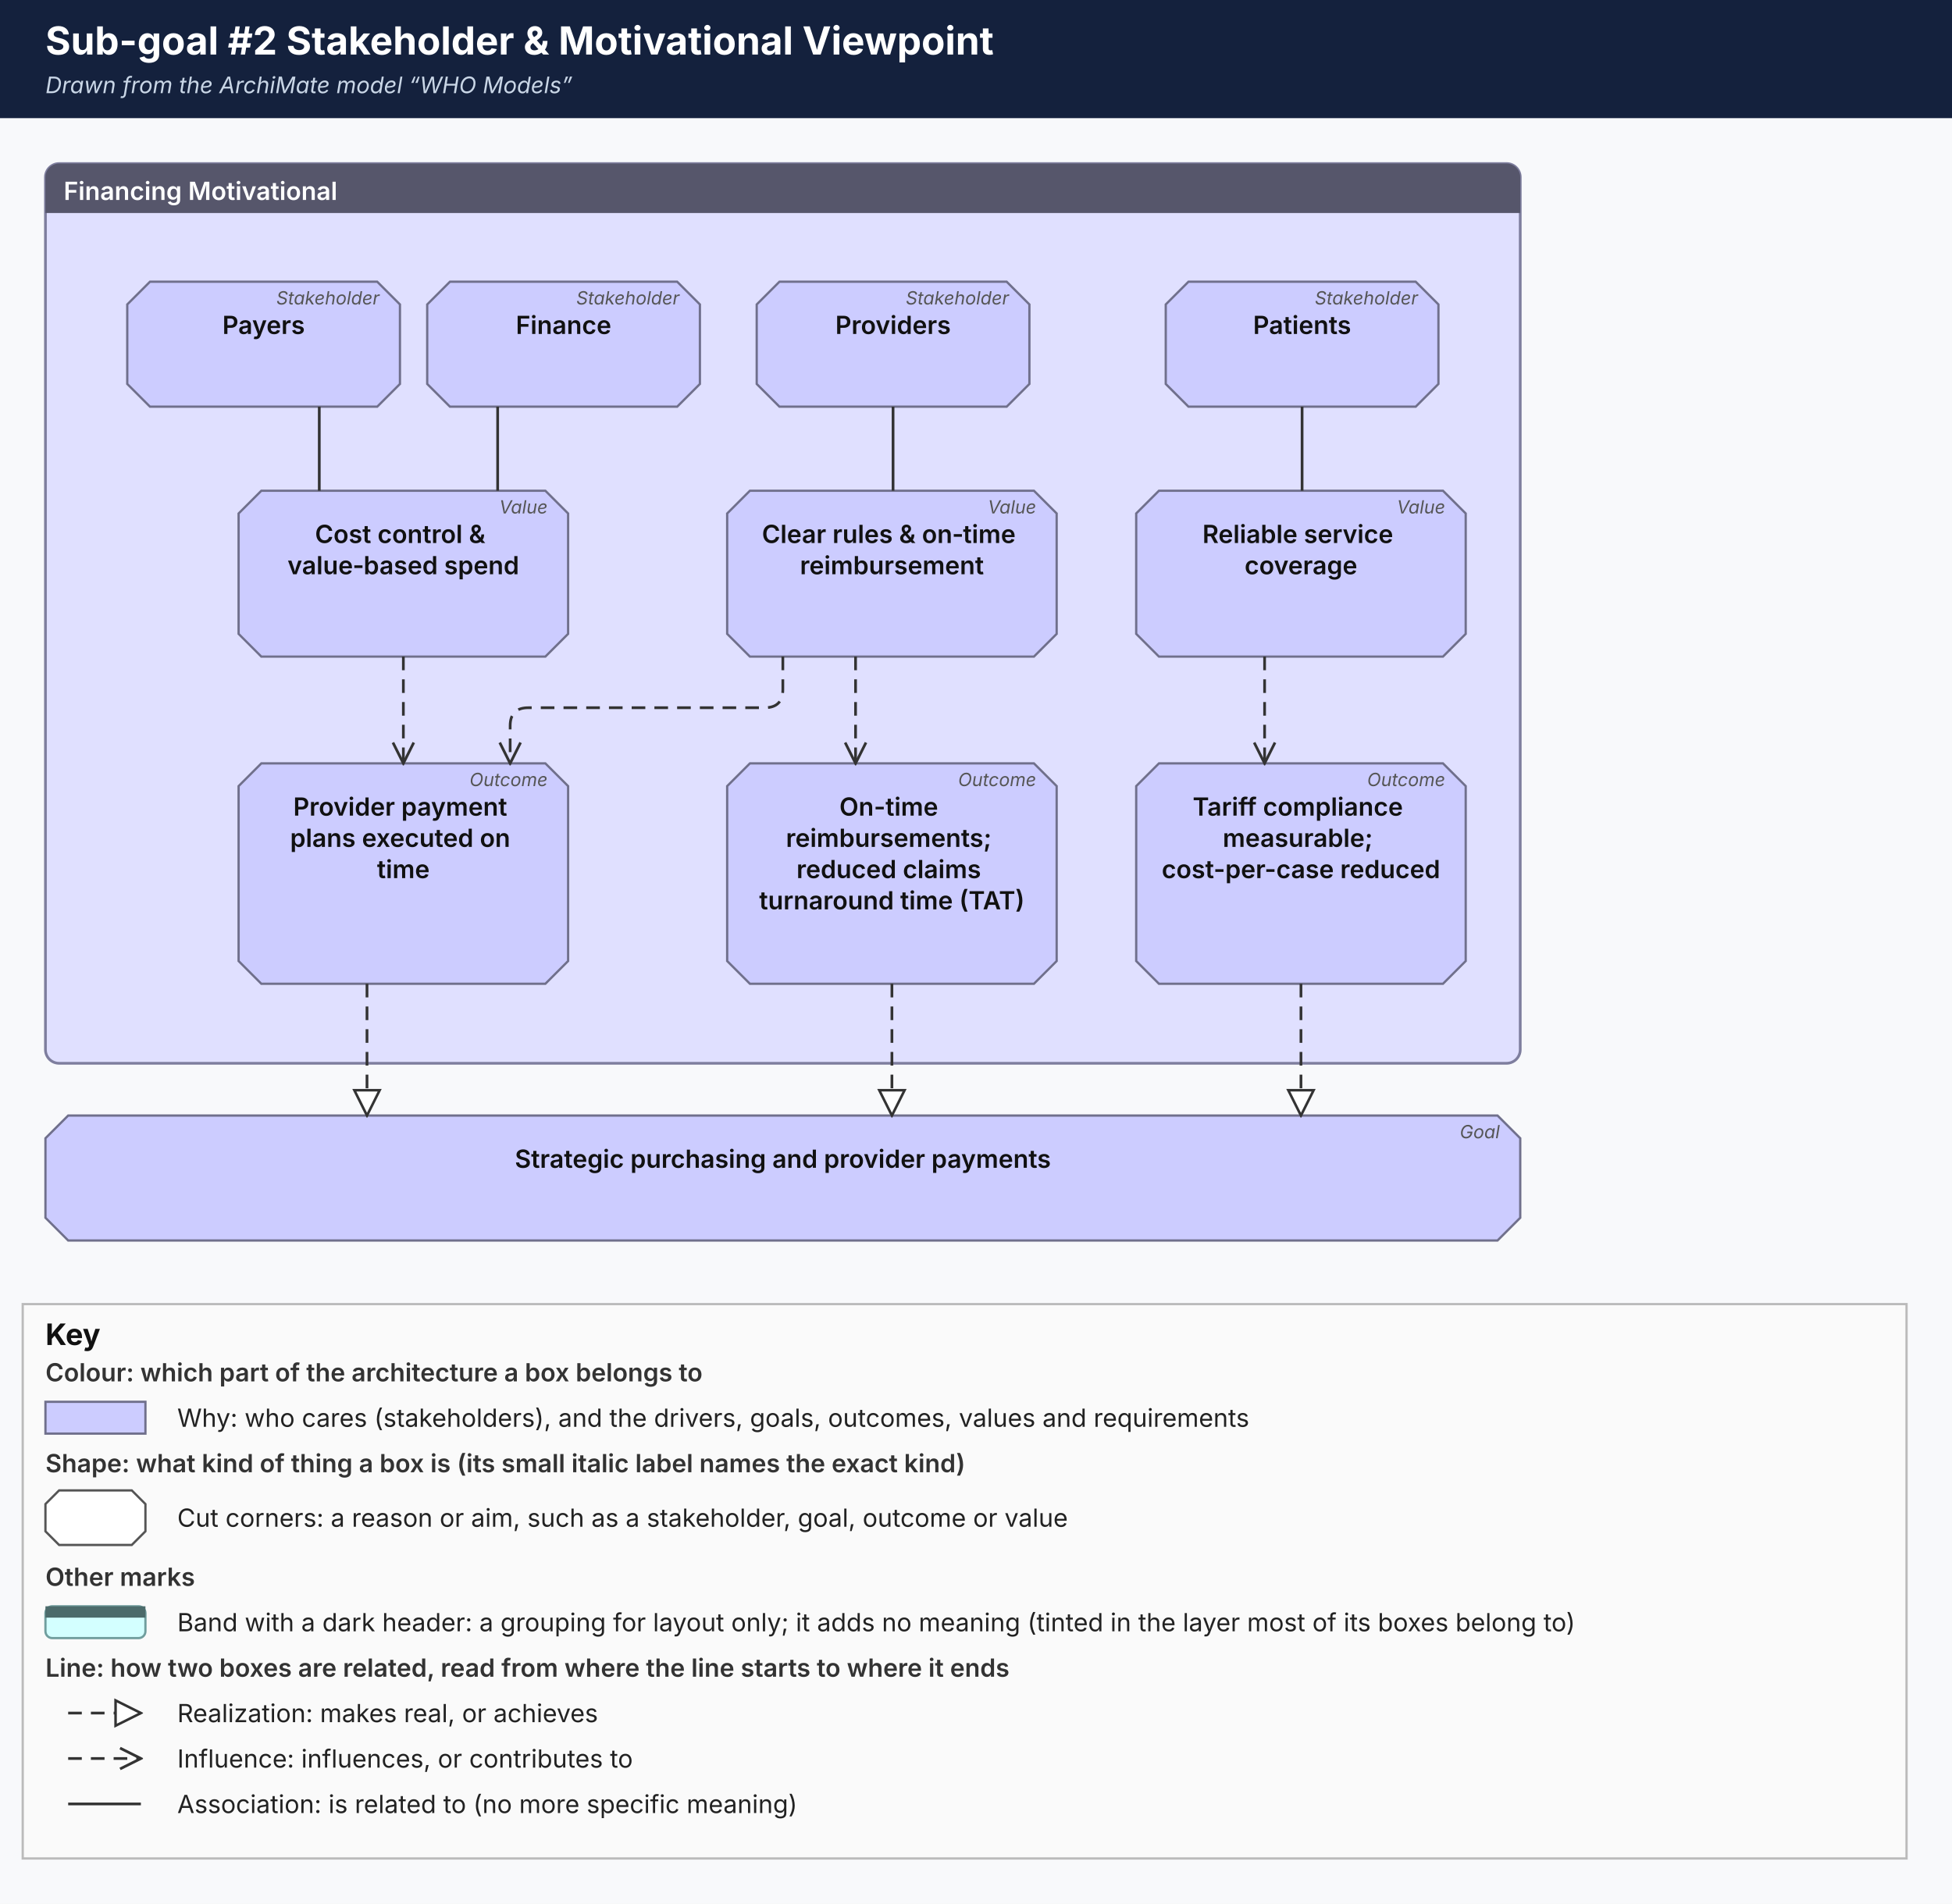
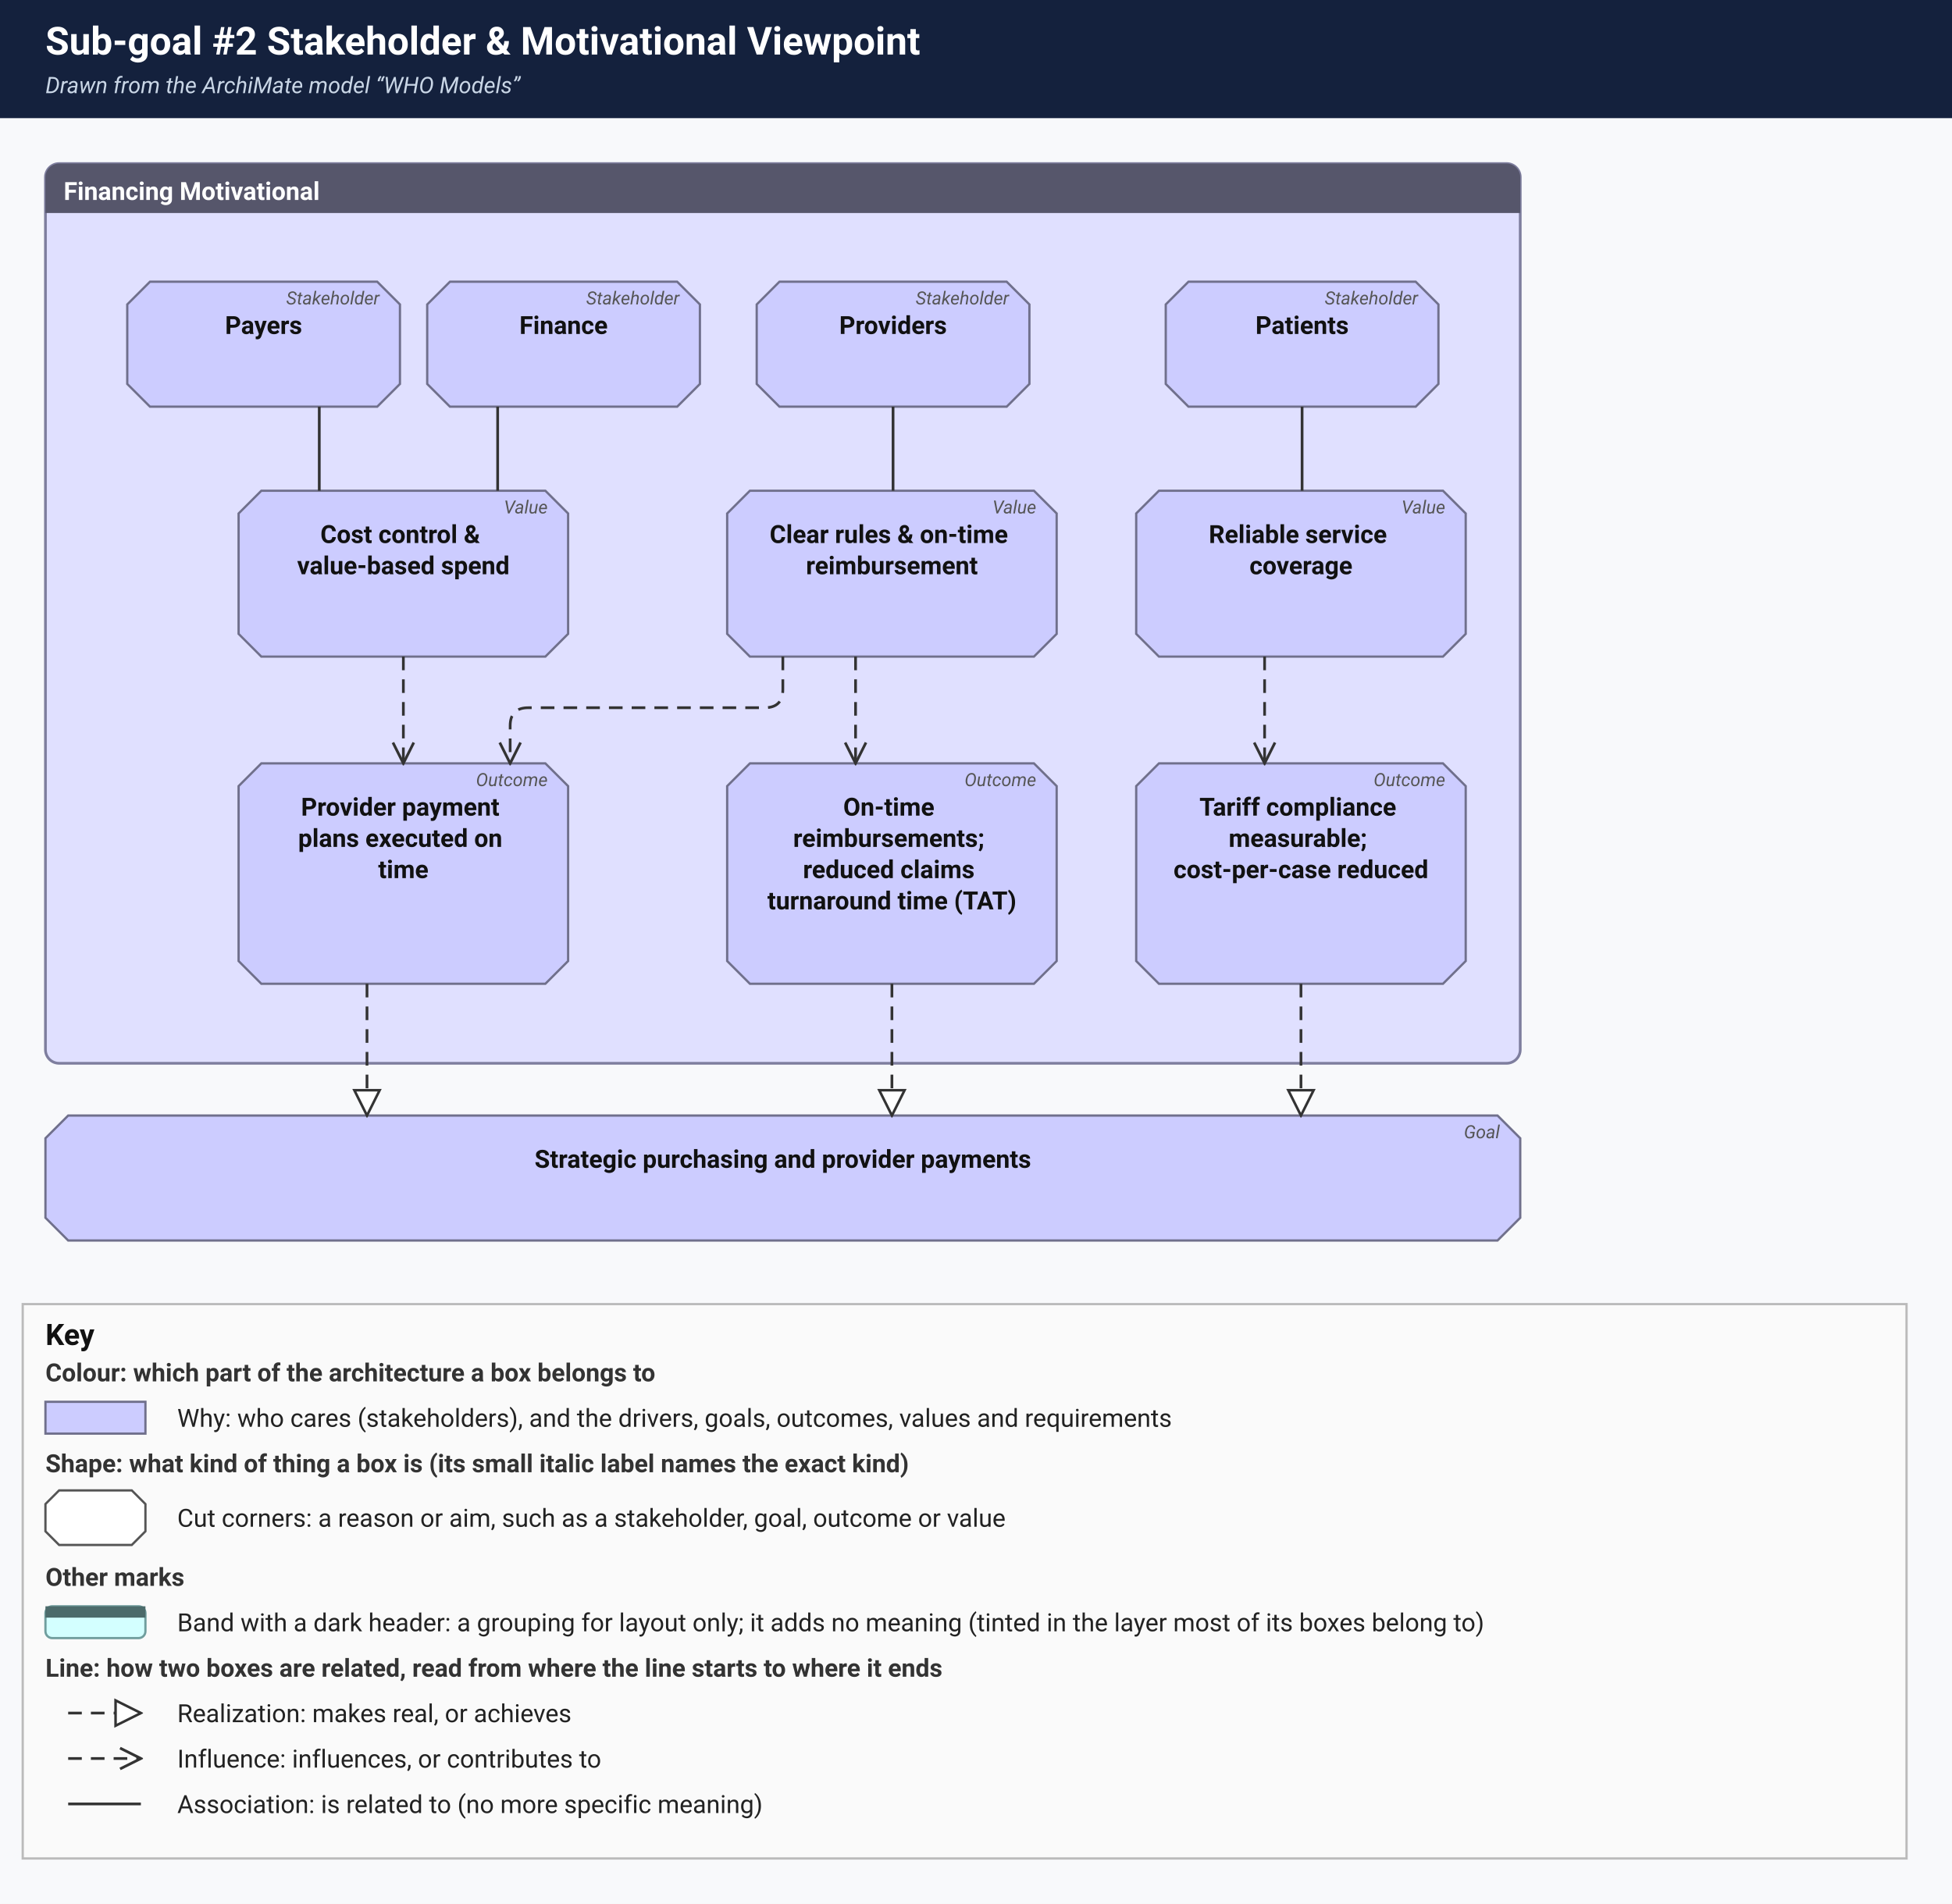
<svg xmlns="http://www.w3.org/2000/svg" viewBox="172 61 859 838" width="859" height="838" role="img" aria-labelledby="av-title">
  <style>
- .av-name{font:600 11px Inter, "Segoe UI", system-ui, -apple-system, Helvetica, Arial, sans-serif;fill:#111}
- .av-type{font:italic 8px Inter, "Segoe UI", system-ui, -apple-system, Helvetica, Arial, sans-serif;fill:#555}
- .av-group{font:600 11px Inter, "Segoe UI", system-ui, -apple-system, Helvetica, Arial, sans-serif;fill:#333}
- .av-note{font:10px Inter, "Segoe UI", system-ui, -apple-system, Helvetica, Arial, sans-serif;fill:#222}
- .av-key{font:11px Inter, "Segoe UI", system-ui, -apple-system, Helvetica, Arial, sans-serif;fill:#222}
- .av-keyh{font:600 11px Inter, "Segoe UI", system-ui, -apple-system, Helvetica, Arial, sans-serif;fill:#333}
- .av-keyt{font:700 13px Inter, "Segoe UI", system-ui, -apple-system, Helvetica, Arial, sans-serif;fill:#111}
- .av-rel{font:9px Inter, "Segoe UI", system-ui, -apple-system, Helvetica, Arial, sans-serif;fill:#333;paint-order:stroke;stroke:#fff;stroke-width:3px}
+ .av-name{font:600 11px system-ui, -apple-system, "Segoe UI", Roboto, "Helvetica Neue", Arial, "Noto Sans", sans-serif;fill:#111}
+ .av-type{font:italic 8px system-ui, -apple-system, "Segoe UI", Roboto, "Helvetica Neue", Arial, "Noto Sans", sans-serif;fill:#555}
+ .av-group{font:600 11px system-ui, -apple-system, "Segoe UI", Roboto, "Helvetica Neue", Arial, "Noto Sans", sans-serif;fill:#333}
+ .av-note{font:10px system-ui, -apple-system, "Segoe UI", Roboto, "Helvetica Neue", Arial, "Noto Sans", sans-serif;fill:#222}
+ .av-key{font:11px system-ui, -apple-system, "Segoe UI", Roboto, "Helvetica Neue", Arial, "Noto Sans", sans-serif;fill:#222}
+ .av-keyh{font:600 11px system-ui, -apple-system, "Segoe UI", Roboto, "Helvetica Neue", Arial, "Noto Sans", sans-serif;fill:#333}
+ .av-keyt{font:700 13px system-ui, -apple-system, "Segoe UI", Roboto, "Helvetica Neue", Arial, "Noto Sans", sans-serif;fill:#111}
+ .av-rel{font:9px system-ui, -apple-system, "Segoe UI", Roboto, "Helvetica Neue", Arial, "Noto Sans", sans-serif;fill:#333;paint-order:stroke;stroke:#fff;stroke-width:3px}
a:hover rect,a:hover polygon,a:focus rect,a:focus polygon{stroke:#06c;stroke-width:2.5}
</style>
  <defs>
    <marker id="arrow-open" viewBox="0 0 12 12" refX="11" refY="6" markerWidth="11" markerHeight="11" orient="auto-start-reverse" markerUnits="userSpaceOnUse">
      <path d="M1 1 L11 6 L1 11" fill="none" stroke="#333" stroke-width="1.3" />
    </marker>
    <marker id="arrow-filled" viewBox="0 0 12 12" refX="11" refY="6" markerWidth="11" markerHeight="11" orient="auto-start-reverse" markerUnits="userSpaceOnUse">
      <path d="M1 1 L11 6 L1 11 Z" fill="#333" />
    </marker>
    <marker id="arrow-small" viewBox="0 0 10 10" refX="9" refY="5" markerWidth="8" markerHeight="8" orient="auto-start-reverse" markerUnits="userSpaceOnUse">
      <path d="M1 1 L9 5 L1 9" fill="none" stroke="#333" stroke-width="1.2" />
    </marker>
    <marker id="triangle-hollow" viewBox="0 0 14 14" refX="13" refY="7" markerWidth="13" markerHeight="13" orient="auto-start-reverse" markerUnits="userSpaceOnUse">
      <path d="M1 1 L13 7 L1 13 Z" fill="#fff" stroke="#333" stroke-width="1.2" />
    </marker>
    <marker id="diamond-filled" viewBox="0 0 16 10" refX="1" refY="5" markerWidth="16" markerHeight="10" orient="auto-start-reverse" markerUnits="userSpaceOnUse">
      <path d="M1 5 L8 1 L15 5 L8 9 Z" fill="#333" />
    </marker>
    <marker id="diamond-hollow" viewBox="0 0 16 10" refX="1" refY="5" markerWidth="16" markerHeight="10" orient="auto-start-reverse" markerUnits="userSpaceOnUse">
      <path d="M1 5 L8 1 L15 5 L8 9 Z" fill="#fff" stroke="#333" stroke-width="1.2" />
    </marker>
    <marker id="dot" viewBox="0 0 8 8" refX="4" refY="4" markerWidth="7" markerHeight="7" orient="auto" markerUnits="userSpaceOnUse">
      <circle cx="4" cy="4" r="3.2" fill="#333" />
    </marker>
    <pattern id="missing" width="8" height="8" patternUnits="userSpaceOnUse" patternTransform="rotate(45)">
      <rect width="8" height="8" fill="#fff" />
      <line x1="0" y1="0" x2="0" y2="8" stroke="#d33" stroke-width="2" />
    </pattern>
  </defs>
  <rect x="172" y="61" width="859" height="838" fill="#f8f9fb" />
  <rect x="172" y="61" width="859" height="52" fill="#14213d" />
-   <text x="192" y="85" style="font:700 17px Inter, &quot;Segoe UI&quot;, system-ui, -apple-system, Helvetica, Arial, sans-serif;fill:#fff">Sub-goal #2 Stakeholder &amp; Motivational Viewpoint</text>
-   <text x="192" y="102" style="font:italic 10px Inter, &quot;Segoe UI&quot;, system-ui, -apple-system, Helvetica, Arial, sans-serif;fill:#c9d6e6">Drawn from the ArchiMate model “WHO Models”</text>
+   <text x="192" y="85" style="font:700 17px system-ui, -apple-system, &quot;Segoe UI&quot;, Roboto, &quot;Helvetica Neue&quot;, Arial, &quot;Noto Sans&quot;, sans-serif;fill:#fff">Sub-goal #2 Stakeholder &amp; Motivational Viewpoint</text>
+   <text x="192" y="102" style="font:italic 10px system-ui, -apple-system, &quot;Segoe UI&quot;, Roboto, &quot;Helvetica Neue&quot;, Arial, &quot;Noto Sans&quot;, sans-serif;fill:#c9d6e6">Drawn from the ArchiMate model “WHO Models”</text>
  <g class="av-g">
    <rect x="192" y="133" width="649" height="396" rx="6" fill="#e0e0ff" stroke="#7e7e9e" stroke-width="1.2" />
    <path d="M192 139 a6 6 0 0 1 6 -6 h637 a6 6 0 0 1 6 6 v15.75 h-649 z" fill="#56566b" />
    <text class="av-group" x="200" y="149" style="fill:#fff">Financing Motivational</text>
  </g>
  <a href="../../../en/dpi-h-ra/archimate/0.2.0-draft.1/element/payers/" target="_top">
    <polygon points="238,185 338,185 348,195 348,230 338,240 238,240 228,230 228,195" fill="#ccccff" stroke="#70708c" stroke-width="1" />
    <text class="av-type" x="339" y="195" text-anchor="end">Stakeholder</text>
    <text class="av-name" x="288" y="208" text-anchor="middle">
      <tspan x="288" dy="0">Payers</tspan>
    </text>
  </a>
  <a href="../../../en/dpi-h-ra/archimate/0.2.0-draft.1/element/finance/" target="_top">
    <polygon points="370,185 470,185 480,195 480,230 470,240 370,240 360,230 360,195" fill="#ccccff" stroke="#70708c" stroke-width="1" />
    <text class="av-type" x="471" y="195" text-anchor="end">Stakeholder</text>
    <text class="av-name" x="420" y="208" text-anchor="middle">
      <tspan x="420" dy="0">Finance</tspan>
    </text>
  </a>
  <a href="../../../en/dpi-h-ra/archimate/0.2.0-draft.1/element/providers/" target="_top">
    <polygon points="515,185 615,185 625,195 625,230 615,240 515,240 505,230 505,195" fill="#ccccff" stroke="#70708c" stroke-width="1" />
    <text class="av-type" x="616" y="195" text-anchor="end">Stakeholder</text>
    <text class="av-name" x="565" y="208" text-anchor="middle">
      <tspan x="565" dy="0">Providers</tspan>
    </text>
  </a>
  <a href="../../../en/dpi-h-ra/archimate/0.2.0-draft.1/element/patients-7115/" target="_top">
    <polygon points="695,185 795,185 805,195 805,230 795,240 695,240 685,230 685,195" fill="#ccccff" stroke="#70708c" stroke-width="1" />
    <text class="av-type" x="796" y="195" text-anchor="end">Stakeholder</text>
    <text class="av-name" x="745" y="208" text-anchor="middle">
      <tspan x="745" dy="0">Patients</tspan>
    </text>
  </a>
  <a href="../../../en/dpi-h-ra/archimate/0.2.0-draft.1/element/cost-control-value-based-spend/" target="_top">
    <polygon points="287,277 412,277 422,287 422,340 412,350 287,350 277,340 277,287" fill="#ccccff" stroke="#70708c" stroke-width="1" />
    <text class="av-type" x="413" y="287" text-anchor="end">Value</text>
    <text class="av-name" x="349.5" y="300" text-anchor="middle">
      <tspan x="349.5" dy="0">Cost control &amp;</tspan>
      <tspan x="349.5" dy="13.75">value‑based spend</tspan>
    </text>
  </a>
  <a href="../../../en/dpi-h-ra/archimate/0.2.0-draft.1/element/clear-rules-on-time-reimbursement/" target="_top">
    <polygon points="502,277 627,277 637,287 637,340 627,350 502,350 492,340 492,287" fill="#ccccff" stroke="#70708c" stroke-width="1" />
    <text class="av-type" x="628" y="287" text-anchor="end">Value</text>
    <text class="av-name" x="564.5" y="300" text-anchor="middle">
      <tspan x="564.5" dy="0">Clear rules &amp; on‑time</tspan>
      <tspan x="564.5" dy="13.75">reimbursement</tspan>
    </text>
  </a>
  <a href="../../../en/dpi-h-ra/archimate/0.2.0-draft.1/element/reliable-service-coverage/" target="_top">
    <polygon points="682,277 807,277 817,287 817,340 807,350 682,350 672,340 672,287" fill="#ccccff" stroke="#70708c" stroke-width="1" />
    <text class="av-type" x="808" y="287" text-anchor="end">Value</text>
    <text class="av-name" x="744.5" y="300" text-anchor="middle">
      <tspan x="744.5" dy="0">Reliable service</tspan>
      <tspan x="744.5" dy="13.75">coverage</tspan>
    </text>
  </a>
  <a href="../../../en/dpi-h-ra/archimate/0.2.0-draft.1/element/provider-payment-plans-executed-on-time/" target="_top">
    <polygon points="287,397 412,397 422,407 422,484 412,494 287,494 277,484 277,407" fill="#ccccff" stroke="#70708c" stroke-width="1" />
    <text class="av-type" x="413" y="407" text-anchor="end">Outcome</text>
    <text class="av-name" x="349.5" y="420" text-anchor="middle">
      <tspan x="349.5" dy="0">Provider payment</tspan>
      <tspan x="349.5" dy="13.75">plans executed on</tspan>
      <tspan x="349.5" dy="13.75">time</tspan>
    </text>
  </a>
  <a href="../../../en/dpi-h-ra/archimate/0.2.0-draft.1/element/on-time-reimbursements-reduced-claims-turnaround-time-tat/" target="_top">
    <polygon points="502,397 627,397 637,407 637,484 627,494 502,494 492,484 492,407" fill="#ccccff" stroke="#70708c" stroke-width="1" />
    <text class="av-type" x="628" y="407" text-anchor="end">Outcome</text>
    <text class="av-name" x="564.5" y="420" text-anchor="middle">
      <tspan x="564.5" dy="0">On-time</tspan>
      <tspan x="564.5" dy="13.75">reimbursements;</tspan>
      <tspan x="564.5" dy="13.75">reduced claims</tspan>
      <tspan x="564.5" dy="13.75">turnaround time (TAT)</tspan>
    </text>
  </a>
  <a href="../../../en/dpi-h-ra/archimate/0.2.0-draft.1/element/tariff-compliance-measurable-cost-per-case-reduced/" target="_top">
    <polygon points="682,397 807,397 817,407 817,484 807,494 682,494 672,484 672,407" fill="#ccccff" stroke="#70708c" stroke-width="1" />
    <text class="av-type" x="808" y="407" text-anchor="end">Outcome</text>
    <text class="av-name" x="744.5" y="420" text-anchor="middle">
      <tspan x="744.5" dy="0">Tariff compliance</tspan>
      <tspan x="744.5" dy="13.75">measurable;</tspan>
      <tspan x="744.5" dy="13.75">cost-per-case reduced</tspan>
    </text>
  </a>
  <a href="../../../en/dpi-h-ra/archimate/0.2.0-draft.1/element/strategic-purchasing-and-provider-payments-e15f/" target="_top">
    <polygon points="202,552 831,552 841,562 841,597 831,607 202,607 192,597 192,562" fill="#ccccff" stroke="#70708c" stroke-width="1" />
    <text class="av-type" x="832" y="562" text-anchor="end">Goal</text>
    <text class="av-name" x="516.5" y="575" text-anchor="middle">
      <tspan x="516.5" dy="0">Strategic purchasing and provider payments</tspan>
    </text>
  </a>
  <a href="../../../en/dpi-h-ra/archimate/0.2.0-draft.1/relationship/id-a1c10c1bbdea48169f4ab5ad9c069672/" target="_top">
    <path d="M312.5 240 L312.5 277" fill="none" stroke="#333" stroke-width="1.2" />
    <path d="M312.5 240 L312.5 277" fill="none" stroke="transparent" stroke-width="8" />
  </a>
  <a href="../../../en/dpi-h-ra/archimate/0.2.0-draft.1/relationship/id-c14d5780e13a4e58bf80ef0d73b8e647/" target="_top">
    <path d="M391 240 L391 277" fill="none" stroke="#333" stroke-width="1.2" />
    <path d="M391 240 L391 277" fill="none" stroke="transparent" stroke-width="8" />
  </a>
  <a href="../../../en/dpi-h-ra/archimate/0.2.0-draft.1/relationship/id-02c926ae400446958d9ca212232cd9d3/" target="_top">
    <path d="M565 240 L565 277" fill="none" stroke="#333" stroke-width="1.2" />
    <path d="M565 240 L565 277" fill="none" stroke="transparent" stroke-width="8" />
  </a>
  <a href="../../../en/dpi-h-ra/archimate/0.2.0-draft.1/relationship/id-2c4244f6271243aea7deccb9f9e223e1/" target="_top">
    <path d="M745 240 L745 277" fill="none" stroke="#333" stroke-width="1.2" />
    <path d="M745 240 L745 277" fill="none" stroke="transparent" stroke-width="8" />
  </a>
  <a href="../../../en/dpi-h-ra/archimate/0.2.0-draft.1/relationship/id-939a7281354c4d9e9743a630a178b947/" target="_top">
    <path d="M349.5 350 L349.5 397" fill="none" stroke="#333" stroke-width="1.2" stroke-dasharray="6 4" marker-end="url(#arrow-open)" />
    <path d="M349.5 350 L349.5 397" fill="none" stroke="transparent" stroke-width="8" />
  </a>
  <a href="../../../en/dpi-h-ra/archimate/0.2.0-draft.1/relationship/id-d147742fc1aa4cf78a08e281631fbd1d/" target="_top">
    <path d="M548.5 350 L548.5 397" fill="none" stroke="#333" stroke-width="1.2" stroke-dasharray="6 4" marker-end="url(#arrow-open)" />
    <path d="M548.5 350 L548.5 397" fill="none" stroke="transparent" stroke-width="8" />
  </a>
  <a href="../../../en/dpi-h-ra/archimate/0.2.0-draft.1/relationship/id-b4a99414a0ec40d5b53e976ab3d60e19/" target="_top">
    <path d="M516.5 350 L516.5 364.5 Q516.5 372.5 508.5 372.5 L404.5 372.5 Q396.5 372.5 396.5 380.5 L396.5 397" fill="none" stroke="#333" stroke-width="1.2" stroke-dasharray="6 4" marker-end="url(#arrow-open)" />
    <path d="M516.5 350 L516.5 364.5 Q516.5 372.5 508.5 372.5 L404.5 372.5 Q396.5 372.5 396.5 380.5 L396.5 397" fill="none" stroke="transparent" stroke-width="8" />
  </a>
  <a href="../../../en/dpi-h-ra/archimate/0.2.0-draft.1/relationship/id-ec2fc1faac254c65905452fa9259f83a/" target="_top">
    <path d="M728.5 350 L728.5 397" fill="none" stroke="#333" stroke-width="1.2" stroke-dasharray="6 4" marker-end="url(#arrow-open)" />
    <path d="M728.5 350 L728.5 397" fill="none" stroke="transparent" stroke-width="8" />
  </a>
  <a href="../../../en/dpi-h-ra/archimate/0.2.0-draft.1/relationship/id-59a561958cb940cab9c912bfdb9cac25/" target="_top">
    <path d="M333.5 494 L333.5 552" fill="none" stroke="#333" stroke-width="1.2" stroke-dasharray="6 4" marker-end="url(#triangle-hollow)" />
    <path d="M333.5 494 L333.5 552" fill="none" stroke="transparent" stroke-width="8" />
  </a>
  <a href="../../../en/dpi-h-ra/archimate/0.2.0-draft.1/relationship/id-bca2023fabdc4101ba7015c9301f473d/" target="_top">
    <path d="M564.5 494 L564.5 552" fill="none" stroke="#333" stroke-width="1.2" stroke-dasharray="6 4" marker-end="url(#triangle-hollow)" />
    <path d="M564.5 494 L564.5 552" fill="none" stroke="transparent" stroke-width="8" />
  </a>
  <a href="../../../en/dpi-h-ra/archimate/0.2.0-draft.1/relationship/id-a1f70caf44634abfa7a41cf85ad716f2/" target="_top">
    <path d="M744.5 494 L744.5 552" fill="none" stroke="#333" stroke-width="1.2" stroke-dasharray="6 4" marker-end="url(#triangle-hollow)" />
    <path d="M744.5 494 L744.5 552" fill="none" stroke="transparent" stroke-width="8" />
  </a>
  <g class="av-legend">
    <rect x="182" y="635" width="829" height="244" fill="#fafafa" stroke="#bbb" />
    <text class="av-keyt" x="192" y="653">Key</text>
    <text class="av-keyh" x="192" y="669">Colour: which part of the architecture a box belongs to</text>
    <rect x="192" y="678" width="44" height="14" fill="#ccccff" stroke="#70708c" />
    <text class="av-key" x="250" y="689">Why: who cares (stakeholders), and the drivers, goals, outcomes, values and requirements</text>
    <text class="av-keyh" x="192" y="709">Shape: what kind of thing a box is (its small italic label names the exact kind)</text>
    <polygon points="198,717 230,717 236,723 236,735 230,741 198,741 192,735 192,723" fill="#fff" stroke="#555" />
    <text class="av-key" x="250" y="733">Cut corners: a reason or aim, such as a stakeholder, goal, outcome or value</text>
    <text class="av-keyh" x="192" y="759">Other marks</text>
    <rect x="192" y="768" width="44" height="14" rx="3" fill="#d3ffff" stroke="#709e9e" />
    <rect x="192" y="768" width="44" height="5" fill="#4c6b6b" />
    <text class="av-key" x="250" y="779">Band with a dark header: a grouping for layout only; it adds no meaning (tinted in the layer most of its boxes belong to)</text>
    <text class="av-keyh" x="192" y="799">Line: how two boxes are related, read from where the line starts to where it ends</text>
    <path d="M202 815 L234 815" fill="none" stroke="#333" stroke-width="1.2" stroke-dasharray="6 4" marker-end="url(#triangle-hollow)" />
    <text class="av-key" x="250" y="819">Realization: makes real, or achieves</text>
    <path d="M202 835 L234 835" fill="none" stroke="#333" stroke-width="1.2" stroke-dasharray="6 4" marker-end="url(#arrow-open)" />
    <text class="av-key" x="250" y="839">Influence: influences, or contributes to</text>
    <path d="M202 855 L234 855" fill="none" stroke="#333" stroke-width="1.2" />
    <text class="av-key" x="250" y="859">Association: is related to (no more specific meaning)</text>
  </g>
</svg>
